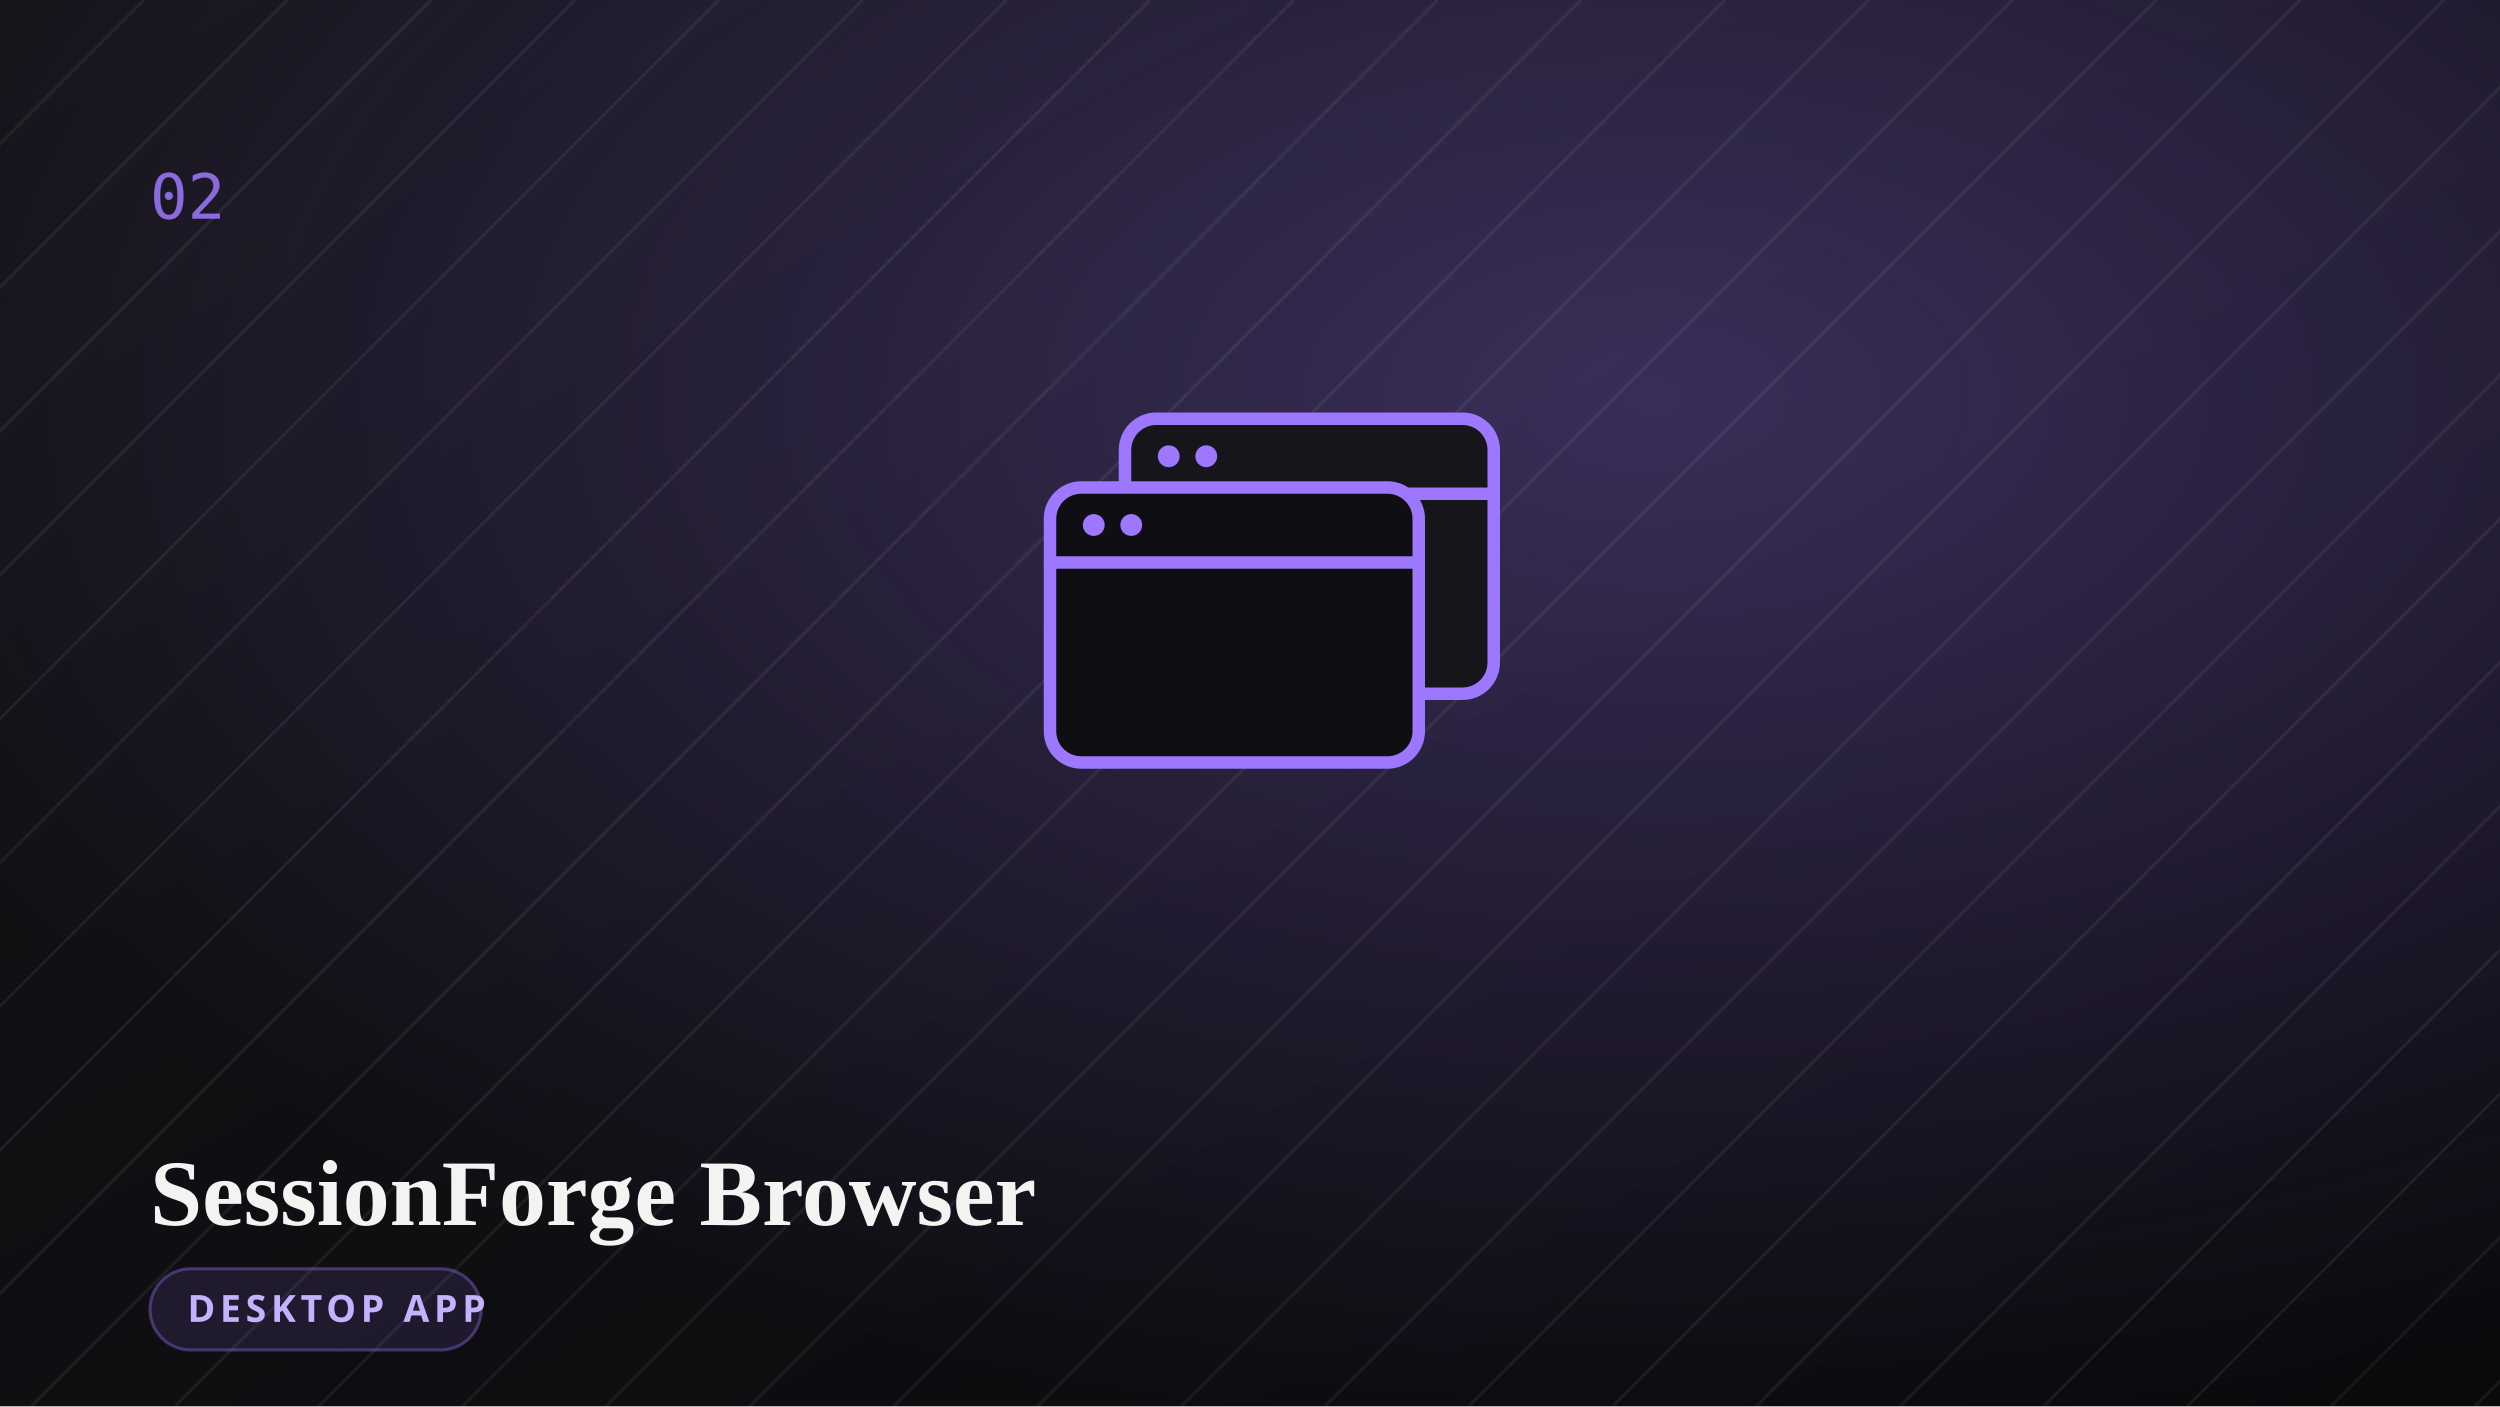
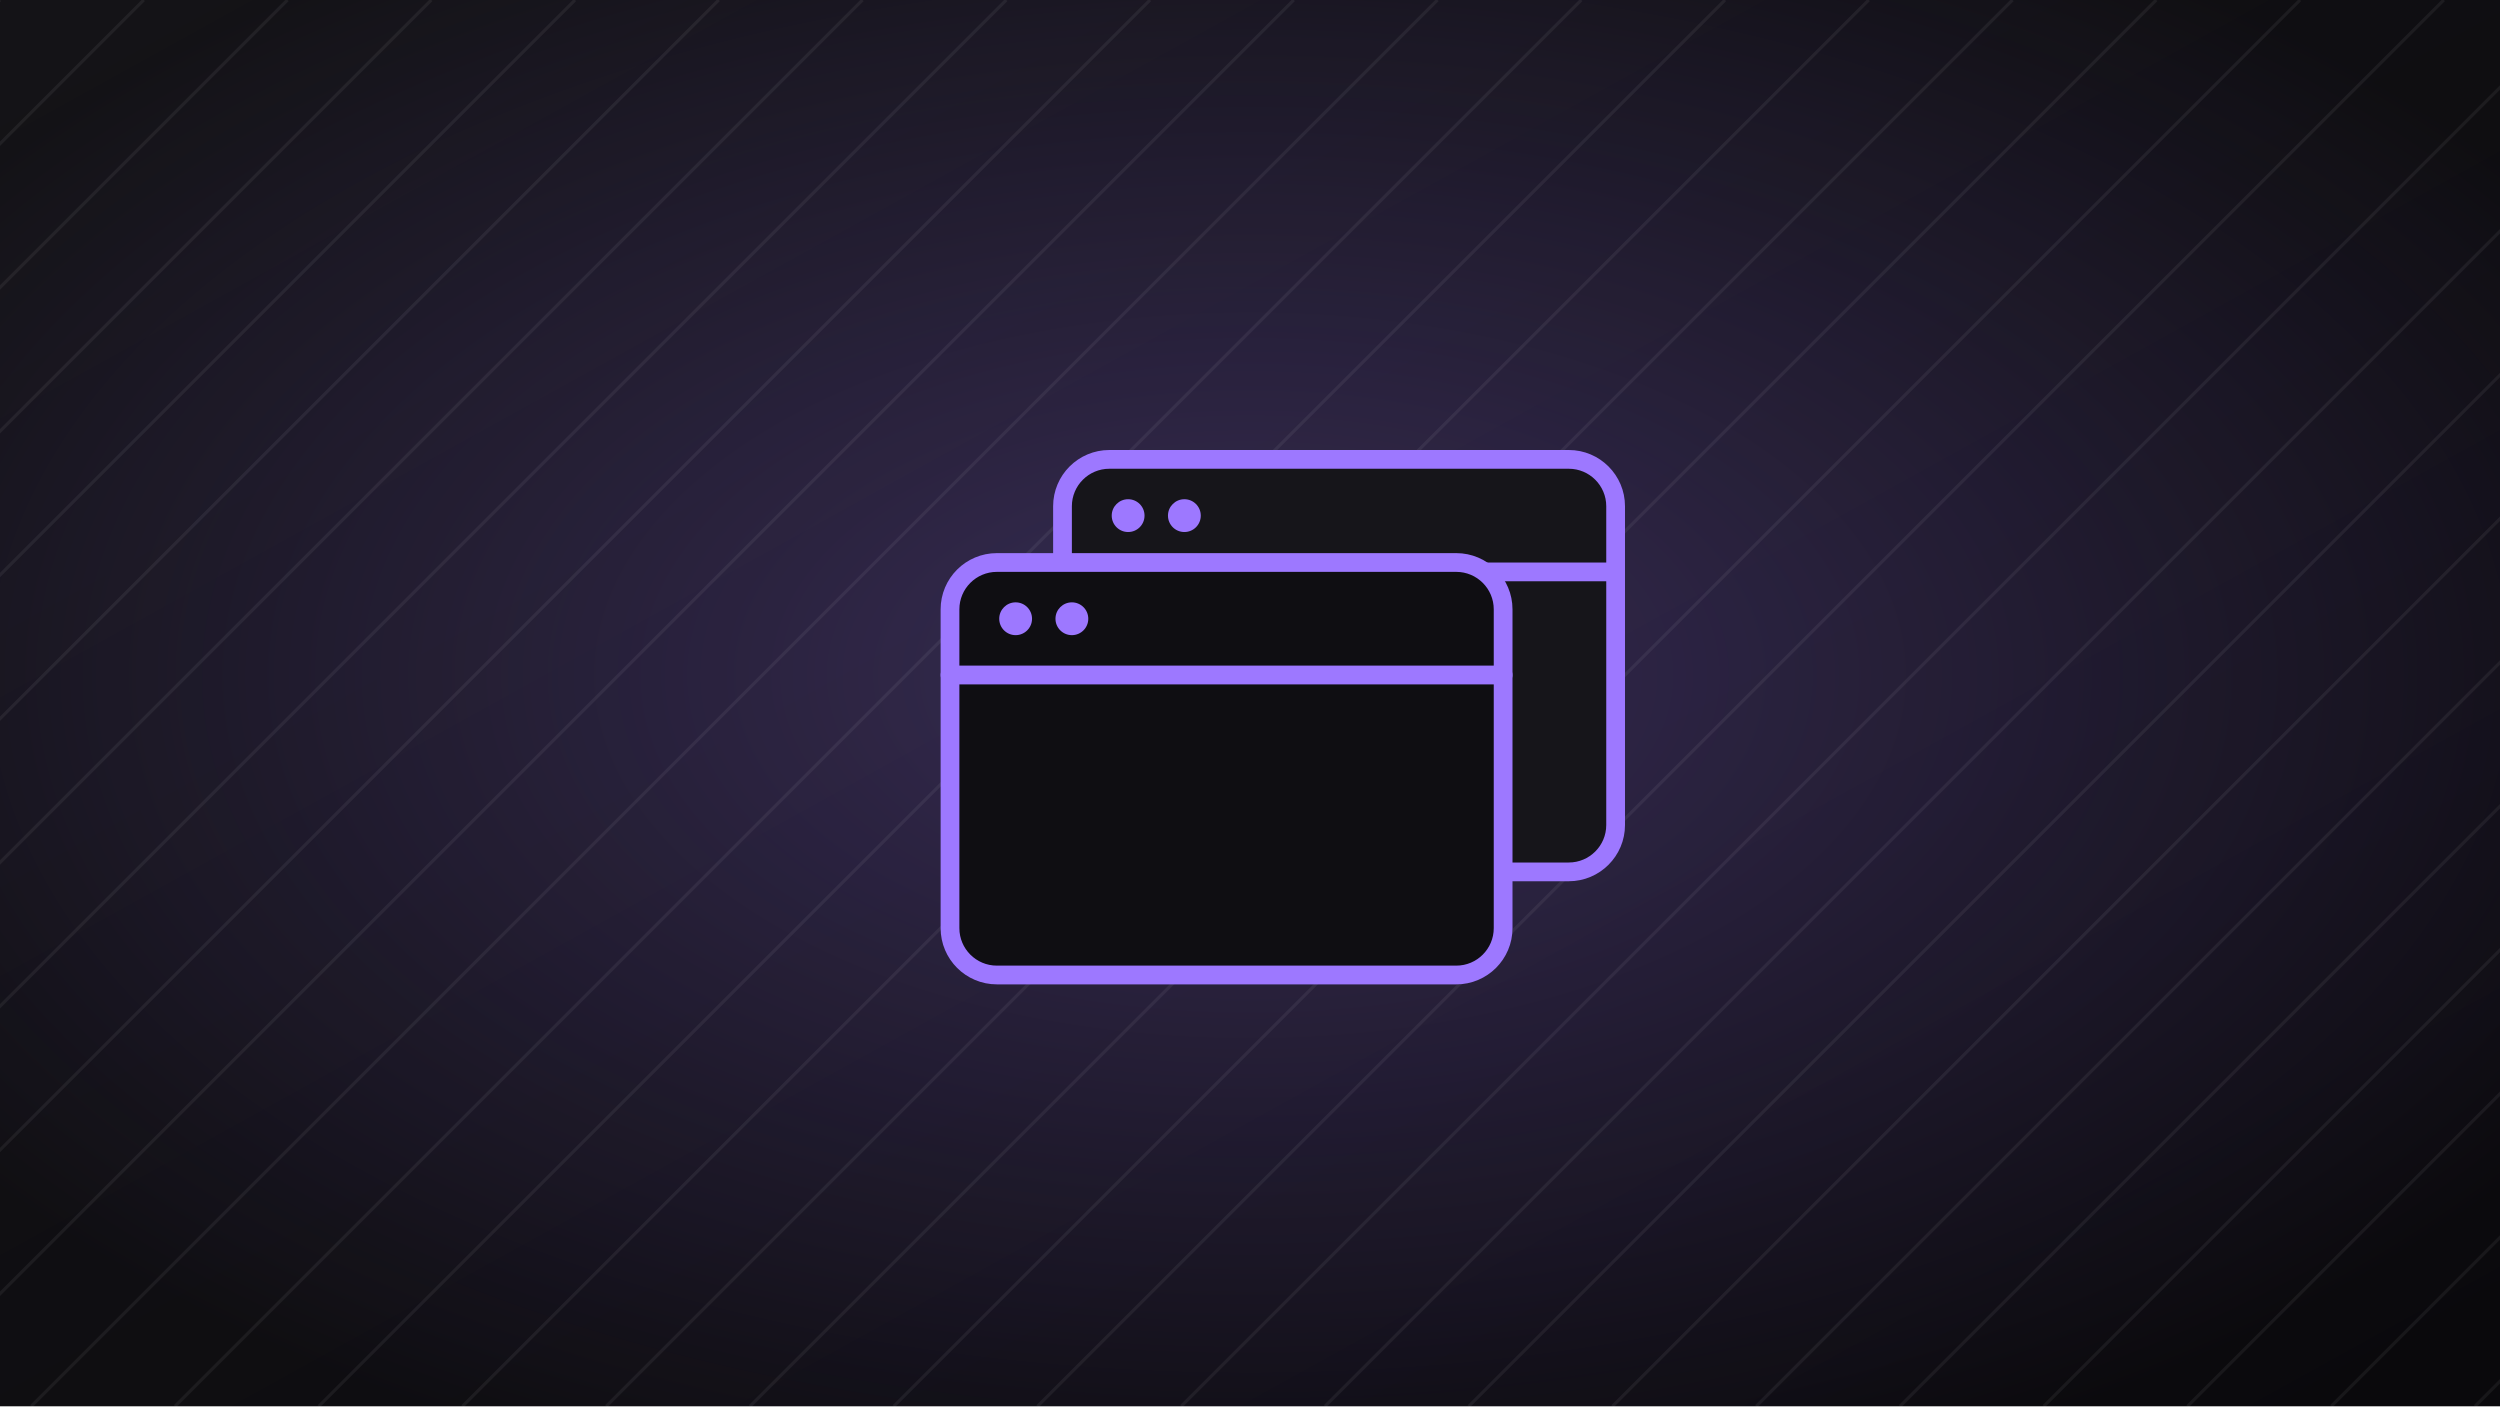
<svg xmlns="http://www.w3.org/2000/svg" width="800" height="450" viewBox="0 0 800 450" role="img" aria-label="SessionForge Browser">
  <defs>
    <linearGradient id="bg" x1="0" y1="0" x2="1" y2="1">
      <stop offset="0" stop-color="#141317" />
      <stop offset="1" stop-color="#0a090c" />
    </linearGradient>
-     <radialGradient id="glow" cx="0.66" cy="0.28" r="0.75">
-       <stop offset="0" stop-color="#9d78ff" stop-opacity="0.30" />
+     <radialGradient id="glow" cx="0.5" cy="0.48" r="0.62">
+       <stop offset="0" stop-color="#9d78ff" stop-opacity="0.28" />
      <stop offset="1" stop-color="#9d78ff" stop-opacity="0" />
    </radialGradient>
  </defs>
  <rect width="800" height="450" fill="url(#bg)" />
  <rect width="800" height="450" fill="url(#glow)" />
  <g opacity="0.06" stroke="#ffffff" stroke-width="1">
    <line x1="0" y1="0" x2="-450" y2="450" />
    <line x1="46" y1="0" x2="-404" y2="450" />
    <line x1="92" y1="0" x2="-358" y2="450" />
    <line x1="138" y1="0" x2="-312" y2="450" />
    <line x1="184" y1="0" x2="-266" y2="450" />
    <line x1="230" y1="0" x2="-220" y2="450" />
    <line x1="276" y1="0" x2="-174" y2="450" />
    <line x1="322" y1="0" x2="-128" y2="450" />
    <line x1="368" y1="0" x2="-82" y2="450" />
    <line x1="414" y1="0" x2="-36" y2="450" />
    <line x1="460" y1="0" x2="10" y2="450" />
    <line x1="506" y1="0" x2="56" y2="450" />
    <line x1="552" y1="0" x2="102" y2="450" />
    <line x1="598" y1="0" x2="148" y2="450" />
    <line x1="644" y1="0" x2="194" y2="450" />
    <line x1="690" y1="0" x2="240" y2="450" />
    <line x1="736" y1="0" x2="286" y2="450" />
    <line x1="782" y1="0" x2="332" y2="450" />
    <line x1="828" y1="0" x2="378" y2="450" />
    <line x1="874" y1="0" x2="424" y2="450" />
    <line x1="920" y1="0" x2="470" y2="450" />
    <line x1="966" y1="0" x2="516" y2="450" />
    <line x1="1012" y1="0" x2="562" y2="450" />
    <line x1="1058" y1="0" x2="608" y2="450" />
    <line x1="1104" y1="0" x2="654" y2="450" />
    <line x1="1150" y1="0" x2="700" y2="450" />
    <line x1="1196" y1="0" x2="746" y2="450" />
    <line x1="1242" y1="0" x2="792" y2="450" />
    <line x1="1288" y1="0" x2="838" y2="450" />
  </g>
-   <text x="48" y="70" font-family="'SF Mono',ui-monospace,Menlo,monospace" font-size="20" fill="#9d78ff" opacity="0.85">02</text>
-   <g transform="translate(0,-6)">
+   <g transform="translate(400,225) scale(1.5) translate(-400,-192)">
    <g fill="none" stroke="#9d78ff" stroke-width="4" stroke-linecap="round" stroke-linejoin="round">
      <rect x="360" y="140" width="118" height="88" rx="10" fill="#16151a" />
      <line x1="360" y1="164" x2="478" y2="164" />
      <circle cx="374" cy="152" r="3.5" fill="#9d78ff" stroke="none" />
      <circle cx="386" cy="152" r="3.5" fill="#9d78ff" stroke="none" />
      <rect x="336" y="162" width="118" height="88" rx="10" fill="#0f0e12" />
      <line x1="336" y1="186" x2="454" y2="186" />
      <circle cx="350" cy="174" r="3.5" fill="#9d78ff" stroke="none" />
      <circle cx="362" cy="174" r="3.5" fill="#9d78ff" stroke="none" />
    </g>
  </g>
-   <text x="48" y="392" font-family="Georgia,'Times New Roman',serif" font-weight="700" font-size="30" fill="#f4f3f1">SessionForge Browser</text>
-   <rect x="48" y="406" width="106" height="26" rx="13" fill="#9d78ff" fill-opacity="0.12" stroke="#9d78ff" stroke-opacity="0.35" />
-   <text x="60" y="423" font-family="ui-sans-serif,system-ui,sans-serif" font-weight="600" font-size="12" letter-spacing="1.5" fill="#c6b1ff">DESKTOP APP</text>
</svg>
